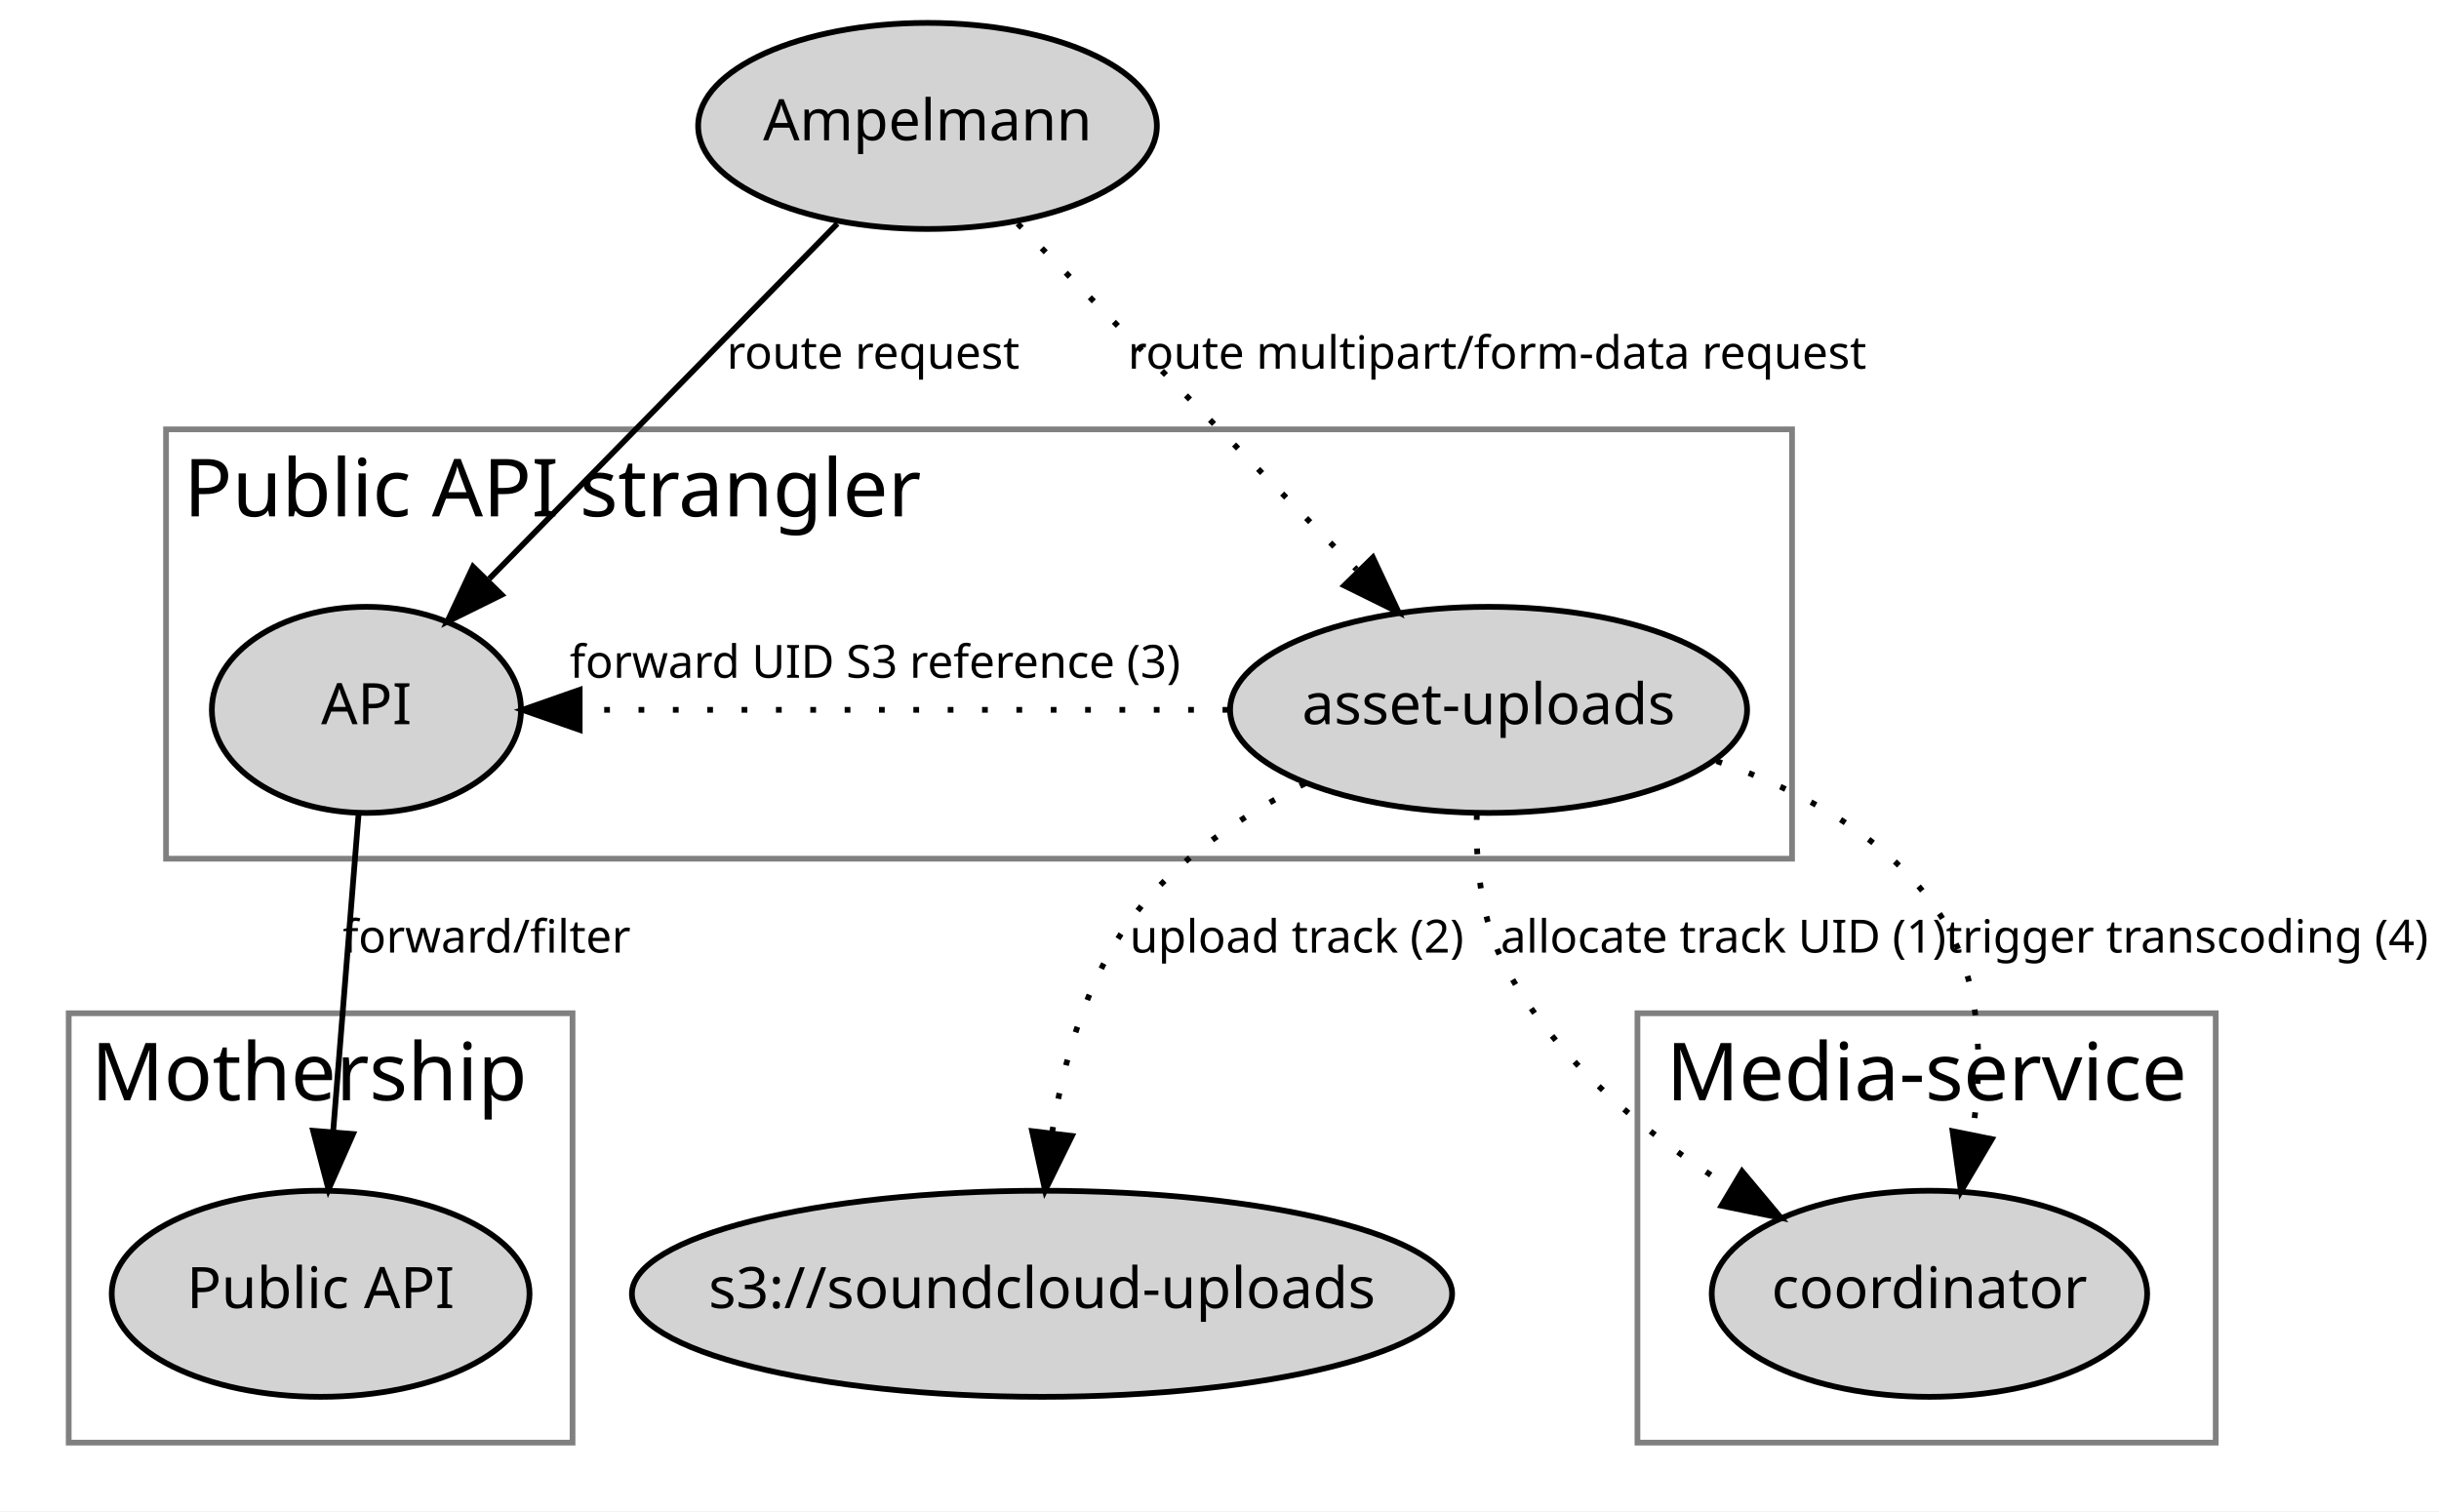
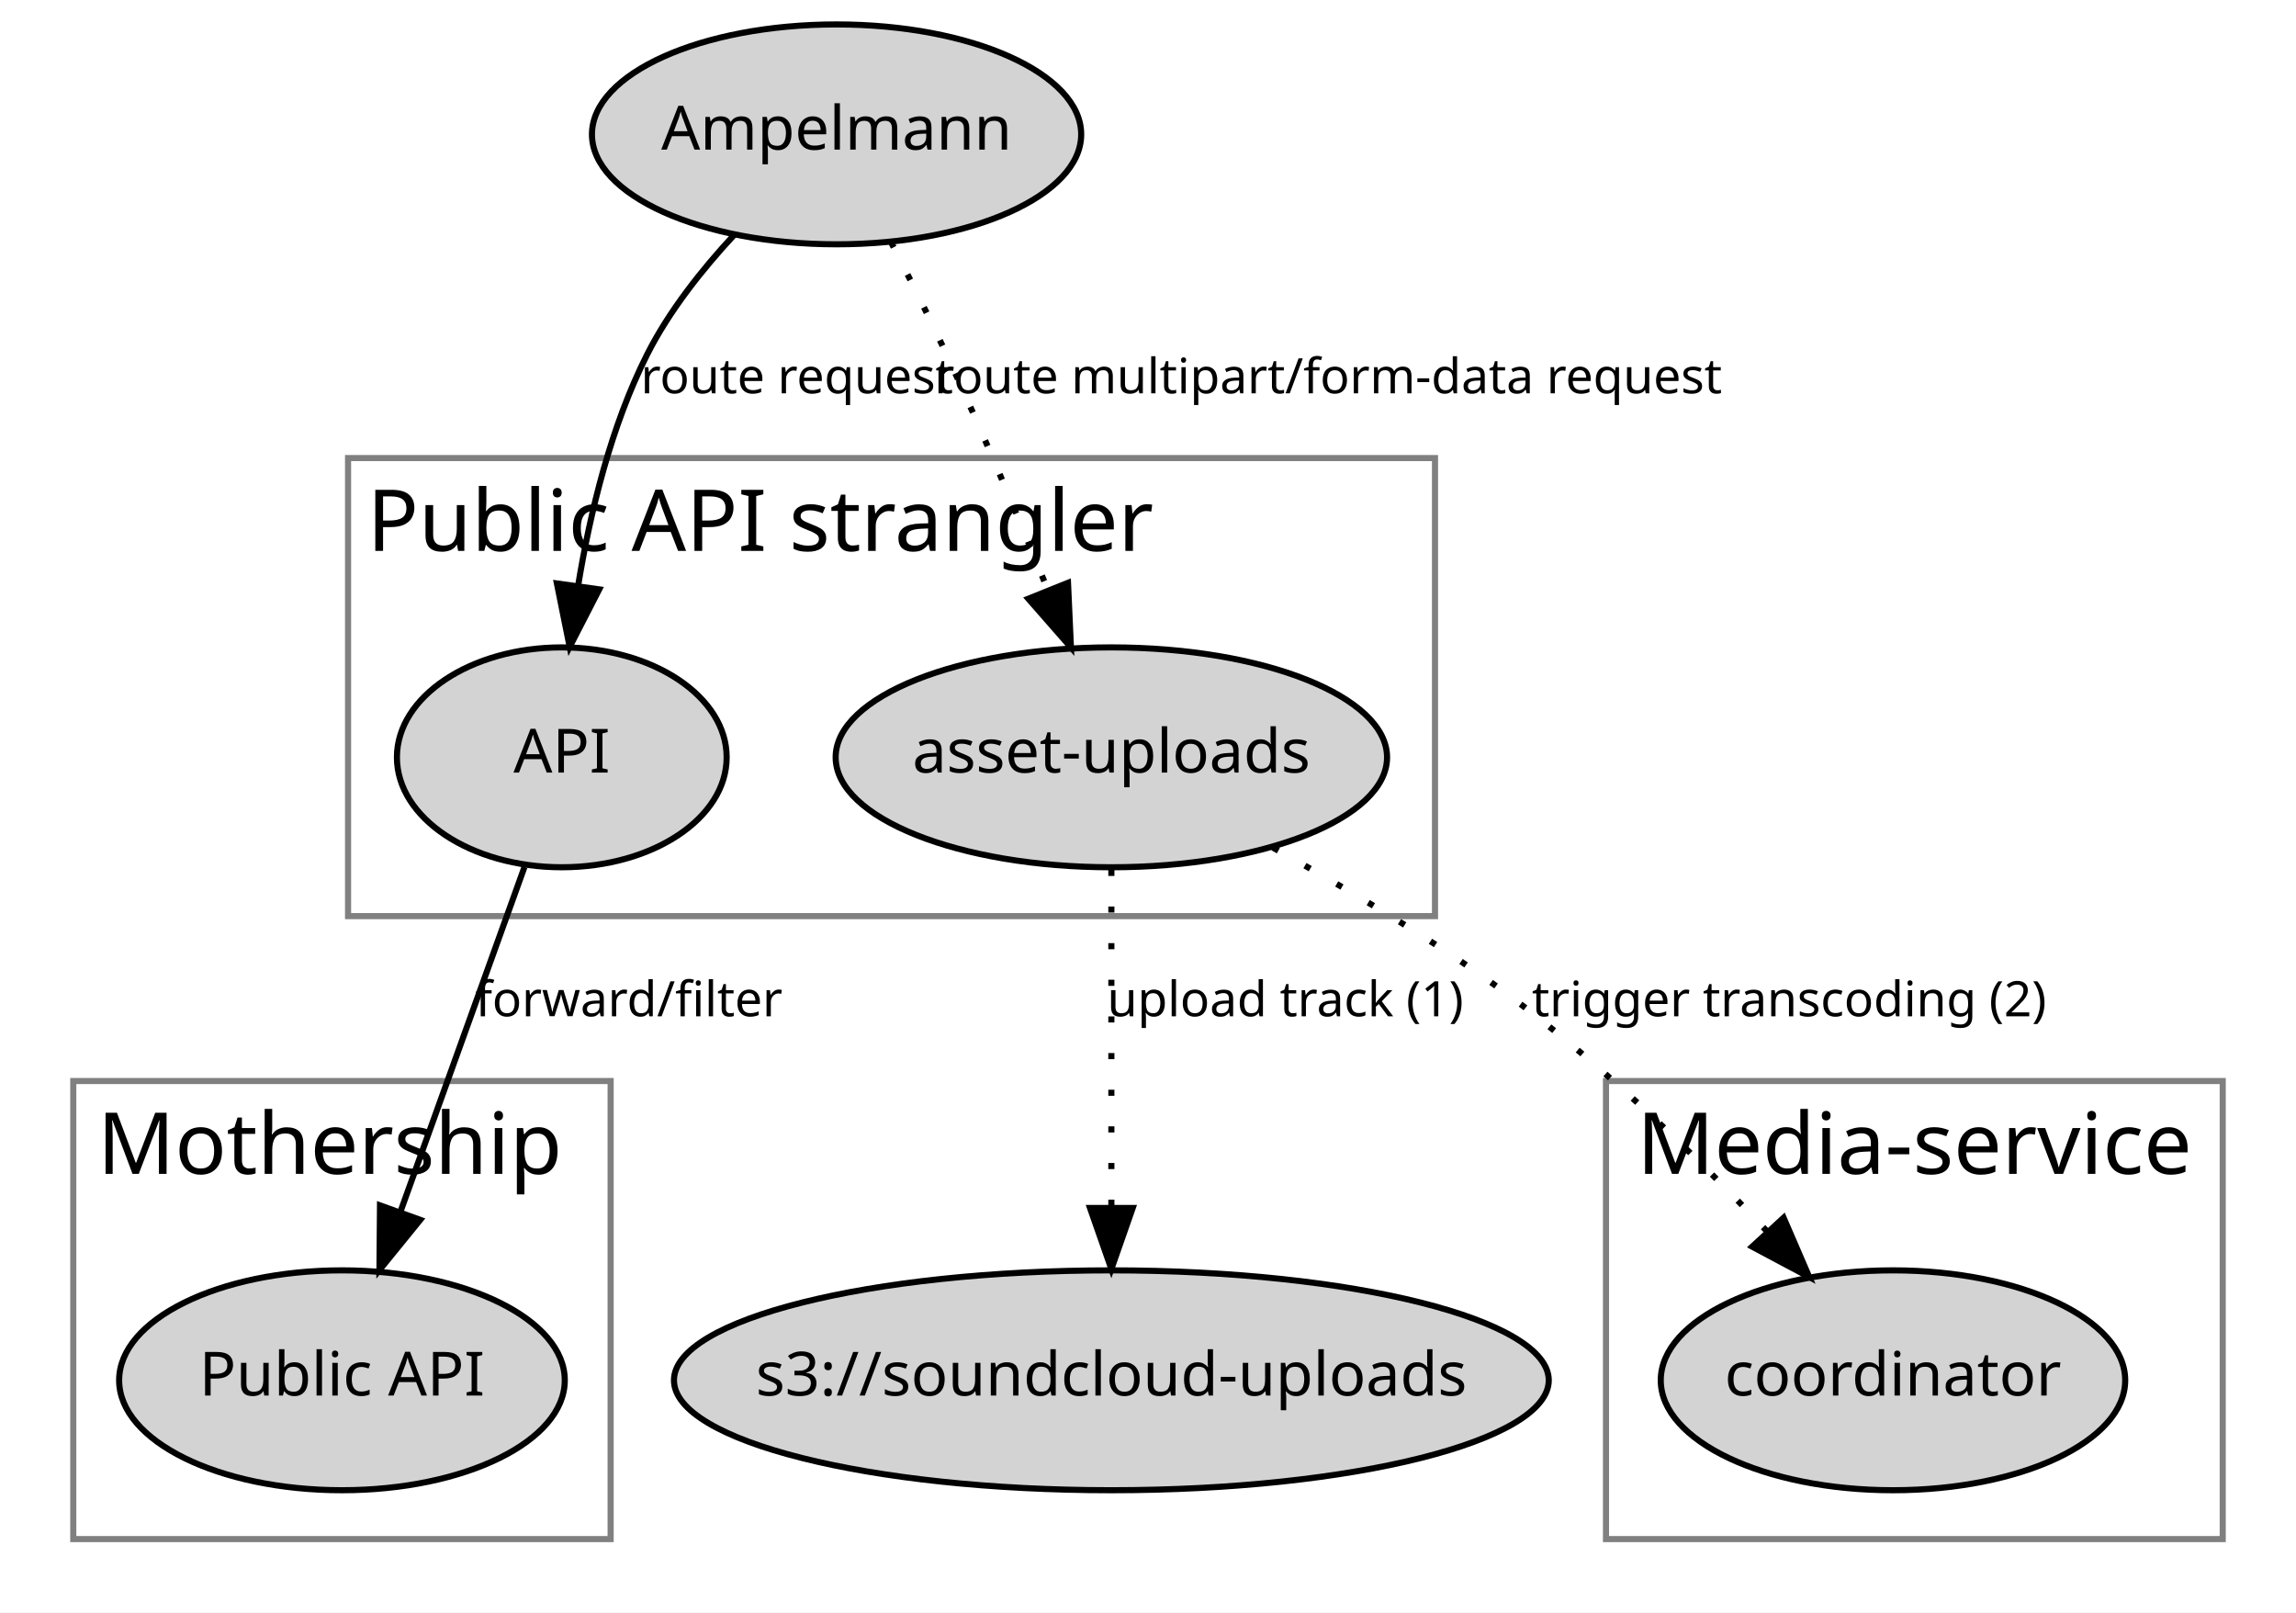
- <svg xmlns="http://www.w3.org/2000/svg" width="426pt" height="264pt" viewBox="0.00 0.00 426.00 264.00">
+ <svg xmlns="http://www.w3.org/2000/svg" width="376pt" height="264pt" viewBox="0.00 0.00 376.00 264.00">
  <g id="graph0" class="graph" transform="scale(1 1) rotate(0) translate(4 260)">
-     <polygon fill="white" stroke="transparent" points="-4,4 -4,-260 422,-260 422,4 -4,4" />
+     <polygon fill="white" stroke="transparent" points="-4,4 -4,-260 372,-260 372,4 -4,4" />
    <g id="clust1" class="cluster">
      <polygon fill="none" stroke="grey" points="8,-8 8,-83 96,-83 96,-8 8,-8" />
      <text text-anchor="middle" x="50" y="-67.8" font-family="sans" font-size="14.00">Mothership</text>
    </g>
    <g id="clust2" class="cluster">
-       <polygon fill="none" stroke="grey" points="282,-8 282,-83 383,-83 383,-8 282,-8" />
-       <text text-anchor="middle" x="332.5" y="-67.8" font-family="sans" font-size="14.00">Media-service</text>
+       <polygon fill="none" stroke="grey" points="259,-8 259,-83 360,-83 360,-8 259,-8" />
+       <text text-anchor="middle" x="309.5" y="-67.8" font-family="sans" font-size="14.00">Media-service</text>
    </g>
    <g id="clust3" class="cluster">
-       <polygon fill="none" stroke="grey" points="25,-110 25,-185 309,-185 309,-110 25,-110" />
-       <text text-anchor="middle" x="92.5" y="-169.8" font-family="sans" font-size="14.00">Public API strangler</text>
+       <polygon fill="none" stroke="grey" points="53,-110 53,-185 231,-185 231,-110 53,-110" />
+       <text text-anchor="middle" x="120.5" y="-169.8" font-family="sans" font-size="14.00">Public API strangler</text>
    </g>
    <g id="node1" class="node">
-       <ellipse fill="lightgrey" stroke="black" cx="158" cy="-238" rx="40.06" ry="18" />
-       <text text-anchor="middle" x="158" y="-235.5" font-family="sans" font-size="10.00">Ampelmann</text>
+       <ellipse fill="lightgrey" stroke="black" cx="133" cy="-238" rx="40.06" ry="18" />
+       <text text-anchor="middle" x="133" y="-235.5" font-family="sans" font-size="10.00">Ampelmann</text>
    </g>
    <g id="node5" class="node">
-       <ellipse fill="lightgrey" stroke="black" cx="60" cy="-136" rx="27" ry="18" />
-       <text text-anchor="middle" x="60" y="-133.5" font-family="sans" font-size="10.00">API</text>
+       <ellipse fill="lightgrey" stroke="black" cx="88" cy="-136" rx="27" ry="18" />
+       <text text-anchor="middle" x="88" y="-133.5" font-family="sans" font-size="10.00">API</text>
    </g>
    <g id="edge1" class="edge">
-       <path fill="none" stroke="black" d="M142.25,-220.93C125.78,-204.12 99.81,-177.62 81.46,-158.9" />
-       <polygon fill="black" stroke="black" points="83.62,-156.1 74.12,-151.4 78.62,-161 83.62,-156.1" />
-       <text text-anchor="middle" x="148.5" y="-195.6" font-family="sans" font-size="8.00">route request</text>
+       <path fill="none" stroke="black" d="M116.26,-221.57C110.98,-215.89 105.59,-209.1 102,-202 96.07,-190.29 92.65,-176.16 90.67,-164.07" />
+       <polygon fill="black" stroke="black" points="94.13,-163.5 89.29,-154.08 87.2,-164.47 94.13,-163.5" />
+       <text text-anchor="middle" x="126.5" y="-195.6" font-family="sans" font-size="8.00">route request</text>
    </g>
    <g id="node6" class="node">
-       <ellipse fill="lightgrey" stroke="black" cx="256" cy="-136" rx="45.15" ry="18" />
-       <text text-anchor="middle" x="256" y="-133.5" font-family="sans" font-size="10.00">asset-uploads</text>
+       <ellipse fill="lightgrey" stroke="black" cx="178" cy="-136" rx="45.15" ry="18" />
+       <text text-anchor="middle" x="178" y="-133.5" font-family="sans" font-size="10.00">asset-uploads</text>
    </g>
    <g id="edge3" class="edge">
-       <path fill="none" stroke="black" stroke-dasharray="1,5" d="M173.75,-220.93C189.75,-204.6 214.71,-179.13 232.94,-160.53" />
-       <polygon fill="black" stroke="black" points="235.79,-162.62 240.29,-153.03 230.79,-157.72 235.79,-162.62" />
-       <text text-anchor="middle" x="257.5" y="-195.6" font-family="sans" font-size="8.00">route multipart/form-data request</text>
+       <path fill="none" stroke="black" stroke-dasharray="1,5" d="M141.89,-220.4C144.88,-214.63 148.18,-208.07 151,-202 156.83,-189.44 162.78,-175.27 167.61,-163.37" />
+       <polygon fill="black" stroke="black" points="170.9,-164.58 171.38,-154 164.4,-161.97 170.9,-164.58" />
+       <text text-anchor="middle" x="213.5" y="-195.6" font-family="sans" font-size="8.00">route multipart/form-data request</text>
    </g>
    <g id="node2" class="node">
      <ellipse fill="lightgrey" stroke="black" cx="178" cy="-34" rx="71.63" ry="18" />
      <text text-anchor="middle" x="178" y="-31.5" font-family="sans" font-size="10.00">s3://soundcloud-uploads</text>
    </g>
    <g id="node3" class="node">
      <ellipse fill="lightgrey" stroke="black" cx="52" cy="-34" rx="36.49" ry="18" />
      <text text-anchor="middle" x="52" y="-31.5" font-family="sans" font-size="10.00">Public API</text>
    </g>
    <g id="node4" class="node">
-       <ellipse fill="lightgrey" stroke="black" cx="333" cy="-34" rx="38.03" ry="18" />
-       <text text-anchor="middle" x="333" y="-31.5" font-family="sans" font-size="10.00">coordinator</text>
+       <ellipse fill="lightgrey" stroke="black" cx="306" cy="-34" rx="38.03" ry="18" />
+       <text text-anchor="middle" x="306" y="-31.5" font-family="sans" font-size="10.00">coordinator</text>
    </g>
    <g id="edge2" class="edge">
-       <path fill="none" stroke="black" d="M58.61,-117.58C57.39,-102.38 55.61,-80.07 54.2,-62.46" />
-       <polygon fill="black" stroke="black" points="57.66,-61.91 53.38,-52.22 50.69,-62.47 57.66,-61.91" />
-       <text text-anchor="middle" x="81" y="-93.6" font-family="sans" font-size="8.00">forward/filter</text>
+       <path fill="none" stroke="black" d="M81.89,-118.04C76.33,-102.59 68.03,-79.54 61.59,-61.64" />
+       <polygon fill="black" stroke="black" points="64.82,-60.27 58.14,-52.05 58.23,-62.64 64.82,-60.27" />
+       <text text-anchor="middle" x="99" y="-93.6" font-family="sans" font-size="8.00">forward/filter</text>
+     </g>
+     <g id="edge4" class="edge">
+       <path fill="none" stroke="black" stroke-dasharray="1,5" d="M178,-117.58C178,-102.38 178,-80.07 178,-62.46" />
+       <polygon fill="black" stroke="black" points="181.5,-62.22 178,-52.22 174.5,-62.22 181.5,-62.22" />
+       <text text-anchor="middle" x="206.5" y="-93.6" font-family="sans" font-size="8.00">upload track (1)</text>
    </g>
    <g id="edge5" class="edge">
-       <path fill="none" stroke="black" stroke-dasharray="1,5" d="M223.96,-123.14C213.01,-117.64 201.62,-110.04 194,-100 185.77,-89.15 181.72,-74.61 179.75,-62.04" />
-       <polygon fill="black" stroke="black" points="183.22,-61.57 178.54,-52.06 176.27,-62.41 183.22,-61.57" />
-       <text text-anchor="middle" x="222.5" y="-93.6" font-family="sans" font-size="8.00">upload track (2)</text>
-     </g>
-     <g id="edge4" class="edge">
-       <path fill="none" stroke="black" stroke-dasharray="1,5" d="M253.94,-117.78C253.7,-109.26 254.63,-99.08 259,-91 267.75,-74.8 283.44,-61.91 298.12,-52.59" />
-       <polygon fill="black" stroke="black" points="300.27,-55.39 307.07,-47.26 296.68,-49.38 300.27,-55.39" />
-       <text text-anchor="middle" x="297" y="-93.6" font-family="sans" font-size="8.00">allocate track UID (1)</text>
-     </g>
-     <g id="edge7" class="edge">
-       <path fill="none" stroke="black" stroke-dasharray="1,5" d="M295.82,-127.05C310.72,-121.93 326.16,-113.58 335,-100 342.22,-88.91 342.41,-74.35 340.49,-61.83" />
-       <polygon fill="black" stroke="black" points="343.9,-61.02 338.5,-51.9 337.04,-62.4 343.9,-61.02" />
-       <text text-anchor="middle" x="378" y="-93.6" font-family="sans" font-size="8.00">trigger transcoding (4)</text>
-     </g>
-     <g id="edge6" class="edge">
-       <path fill="none" stroke="black" stroke-dasharray="1,5" d="M210.53,-136C176.25,-136 129.78,-136 97.59,-136" />
-       <polygon fill="black" stroke="black" points="97.25,-132.5 87.25,-136 97.25,-139.5 97.25,-132.5" />
-       <text text-anchor="middle" x="148.84" y="-141.6" font-family="sans" font-size="8.00">forward UID S3 reference (3)</text>
+       <path fill="none" stroke="black" stroke-dasharray="1,5" d="M204.47,-121.2C215.44,-115.13 228.11,-107.65 239,-100 256.07,-88 272.91,-71.63 285.44,-58.32" />
+       <polygon fill="black" stroke="black" points="288.09,-60.62 292.29,-50.9 282.94,-55.88 288.09,-60.62" />
+       <text text-anchor="middle" x="289" y="-93.6" font-family="sans" font-size="8.00">trigger transcoding (2)</text>
    </g>
  </g>
</svg>
